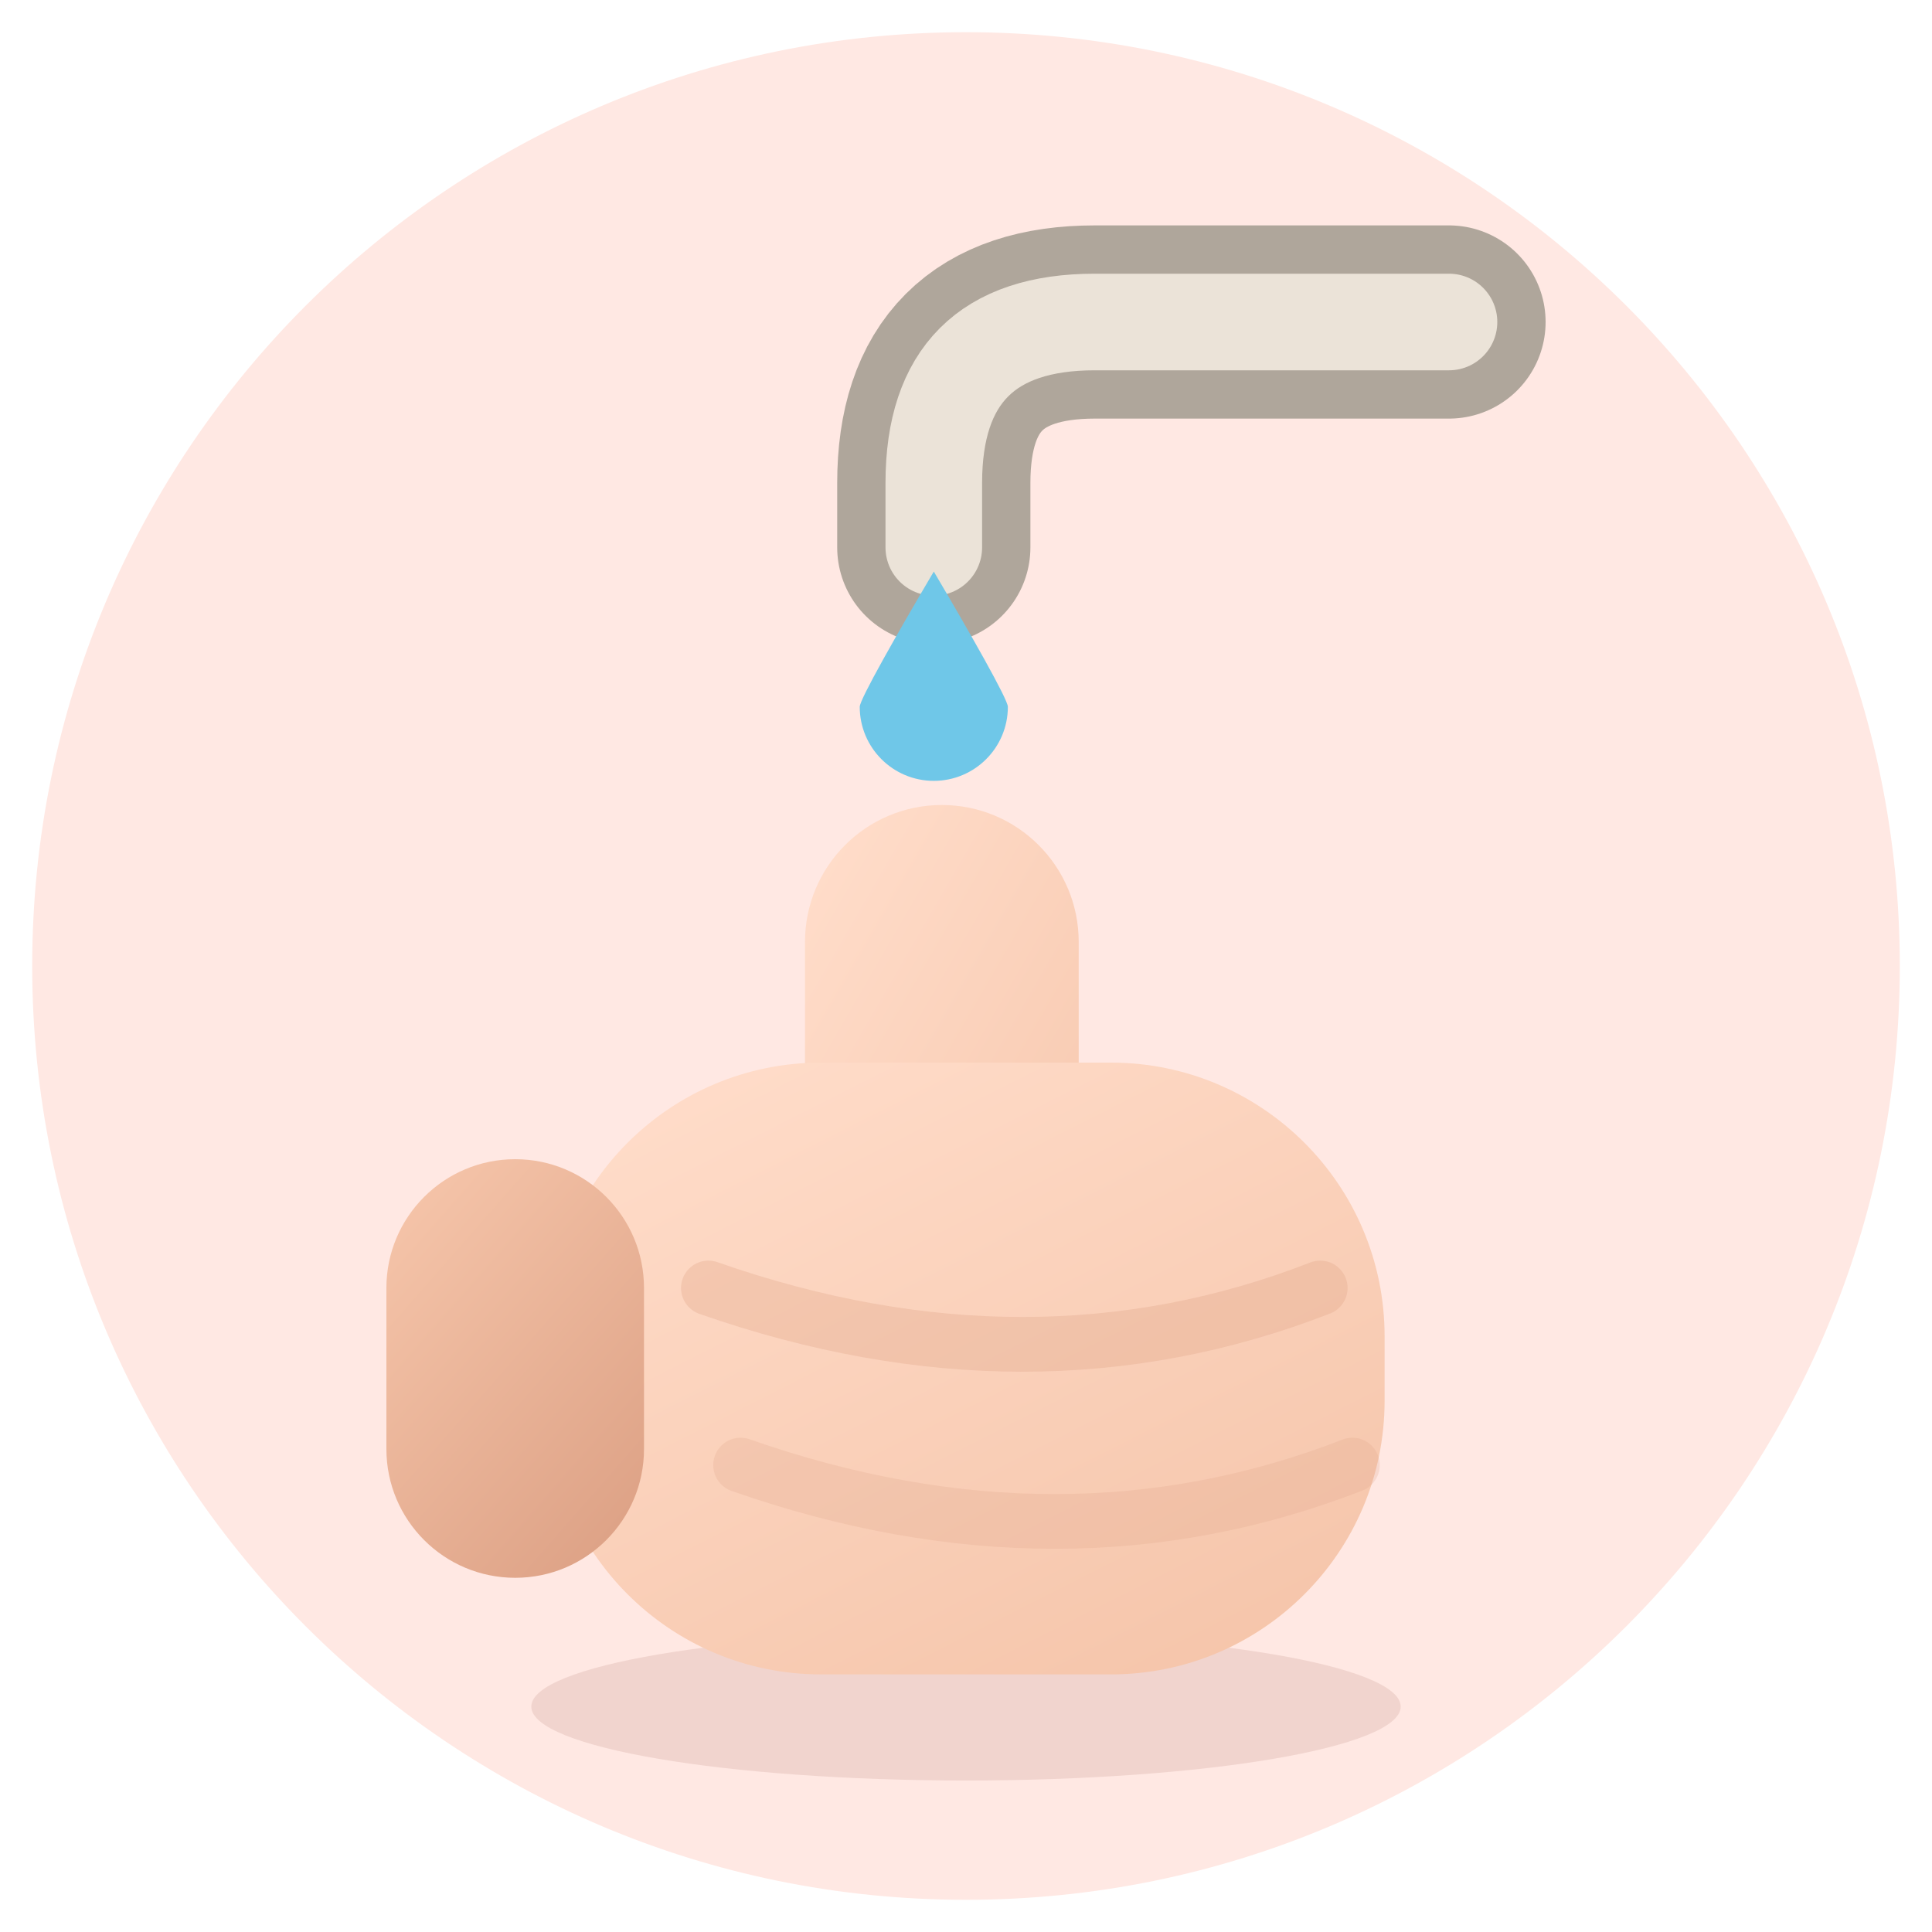
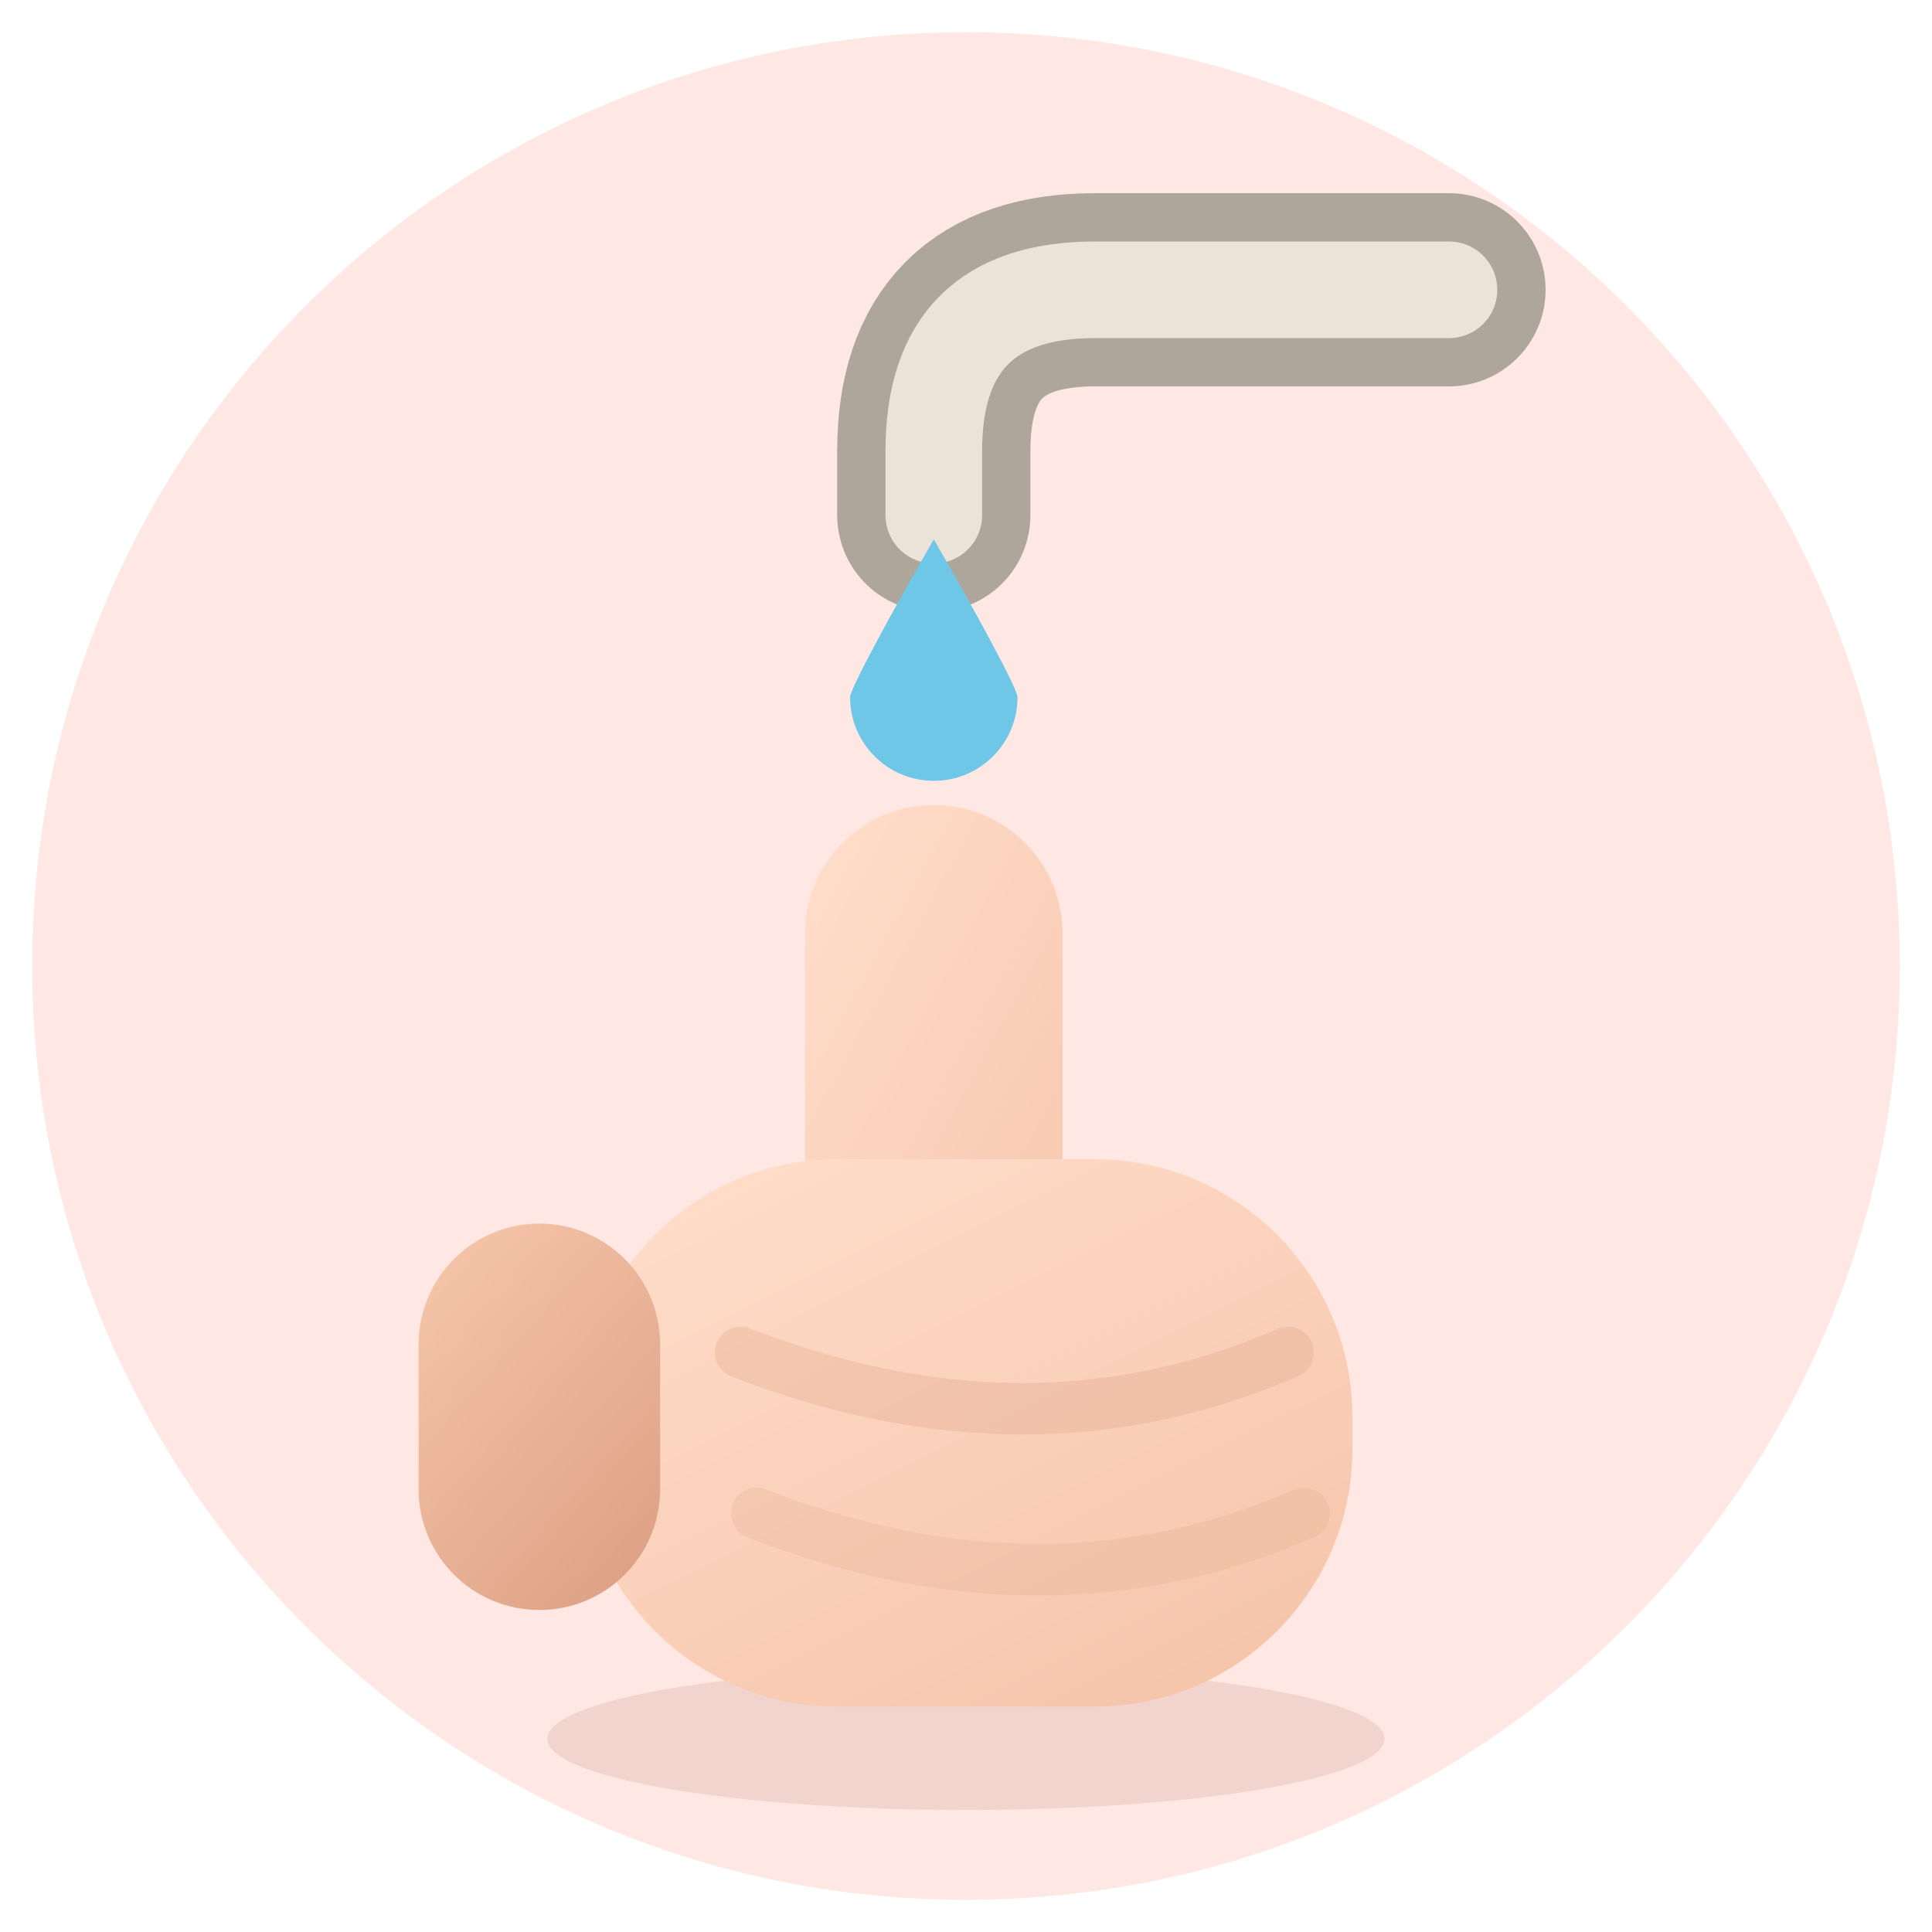
<svg xmlns="http://www.w3.org/2000/svg" viewBox="0 0 120 120" width="120" height="120">
  <defs>
    <linearGradient id="handGrad" x1="0.2" y1="0" x2="0.9" y2="1">
      <stop offset="0" stop-color="#FFDCC9" />
      <stop offset="1" stop-color="#F5C4A9" />
    </linearGradient>
    <linearGradient id="handGradDeep" x1="0.2" y1="0" x2="0.9" y2="1">
      <stop offset="0" stop-color="#F5C4A9" />
      <stop offset="1" stop-color="#DCA084" />
    </linearGradient>
  </defs>
  <g id="quiz-oneFinger">
    <circle cx="60" cy="60" r="58" fill="#FFE8E3" />
-     <ellipse cx="60" cy="106" rx="27" ry="4.59" fill="#8A3F30" opacity="0.12" />
-     <path d="M 90 20 h -22 q -10 0 -10 10 v 4" stroke="#AFA69B" stroke-width="12" fill="none" stroke-linecap="round" />
-     <path d="M 90 20 h -22 q -10 0 -10 10 v 4" stroke="#EBE3D8" stroke-width="6" fill="none" stroke-linecap="round" />
-     <path d="M 58 35.5     C 60.3 39.4 62.6 43.44 62.6 43.9     A 4.6 4.6 0 1 1 53.4 43.9     C 53.4 43.44 55.7 39.4 58 35.5 Z" fill="#6FC7E8" />
-     <rect x="50" y="50" width="17" height="42" rx="8.5" fill="url(#handGrad)" />
-     <rect x="34" y="66" width="52" height="38" rx="17" fill="url(#handGrad)" />
-     <rect x="24" y="72" width="16" height="26" rx="8" fill="url(#handGradDeep)" />
-     <path d="M 44 80 q 20 7 38 0" stroke="#DCA084" stroke-width="3.4" fill="none" stroke-linecap="round" opacity="0.3" />
-     <path d="M 46 91 q 20 7 38 0" stroke="#DCA084" stroke-width="3.4" fill="none" stroke-linecap="round" opacity="0.22" />
+     <ellipse cx="60" cy="108" rx="26" ry="4.42" fill="#8A3F30" opacity="0.12" />
+     <path d="M 90 18 h -22 q -10 0 -10 10 v 4" stroke="#AFA69B" stroke-width="12" fill="none" stroke-linecap="round" />
+     <path d="M 90 18 h -22 q -10 0 -10 10 v 4" stroke="#EBE3D8" stroke-width="6" fill="none" stroke-linecap="round" />
+     <path d="M 58 33.5     C 60.6 38 63.2 42.78 63.2 43.3     A 5.2 5.2 0 1 1 52.8 43.3     C 52.8 42.78 55.4 38 58 33.5 Z" fill="#6FC7E8" />
+     <rect x="50" y="50" width="16" height="42" rx="8" fill="url(#handGrad)" />
+     <rect x="36" y="72" width="48" height="34" rx="16" fill="url(#handGrad)" />
+     <rect x="26" y="76" width="15" height="24" rx="7.5" fill="url(#handGradDeep)" />
+     <path d="M 46 84 q 18 7 34 0" stroke="#DCA084" stroke-width="3.2" fill="none" stroke-linecap="round" opacity="0.3" />
+     <path d="M 47 94 q 18 7 34 0" stroke="#DCA084" stroke-width="3.2" fill="none" stroke-linecap="round" opacity="0.2" />
  </g>
</svg>
